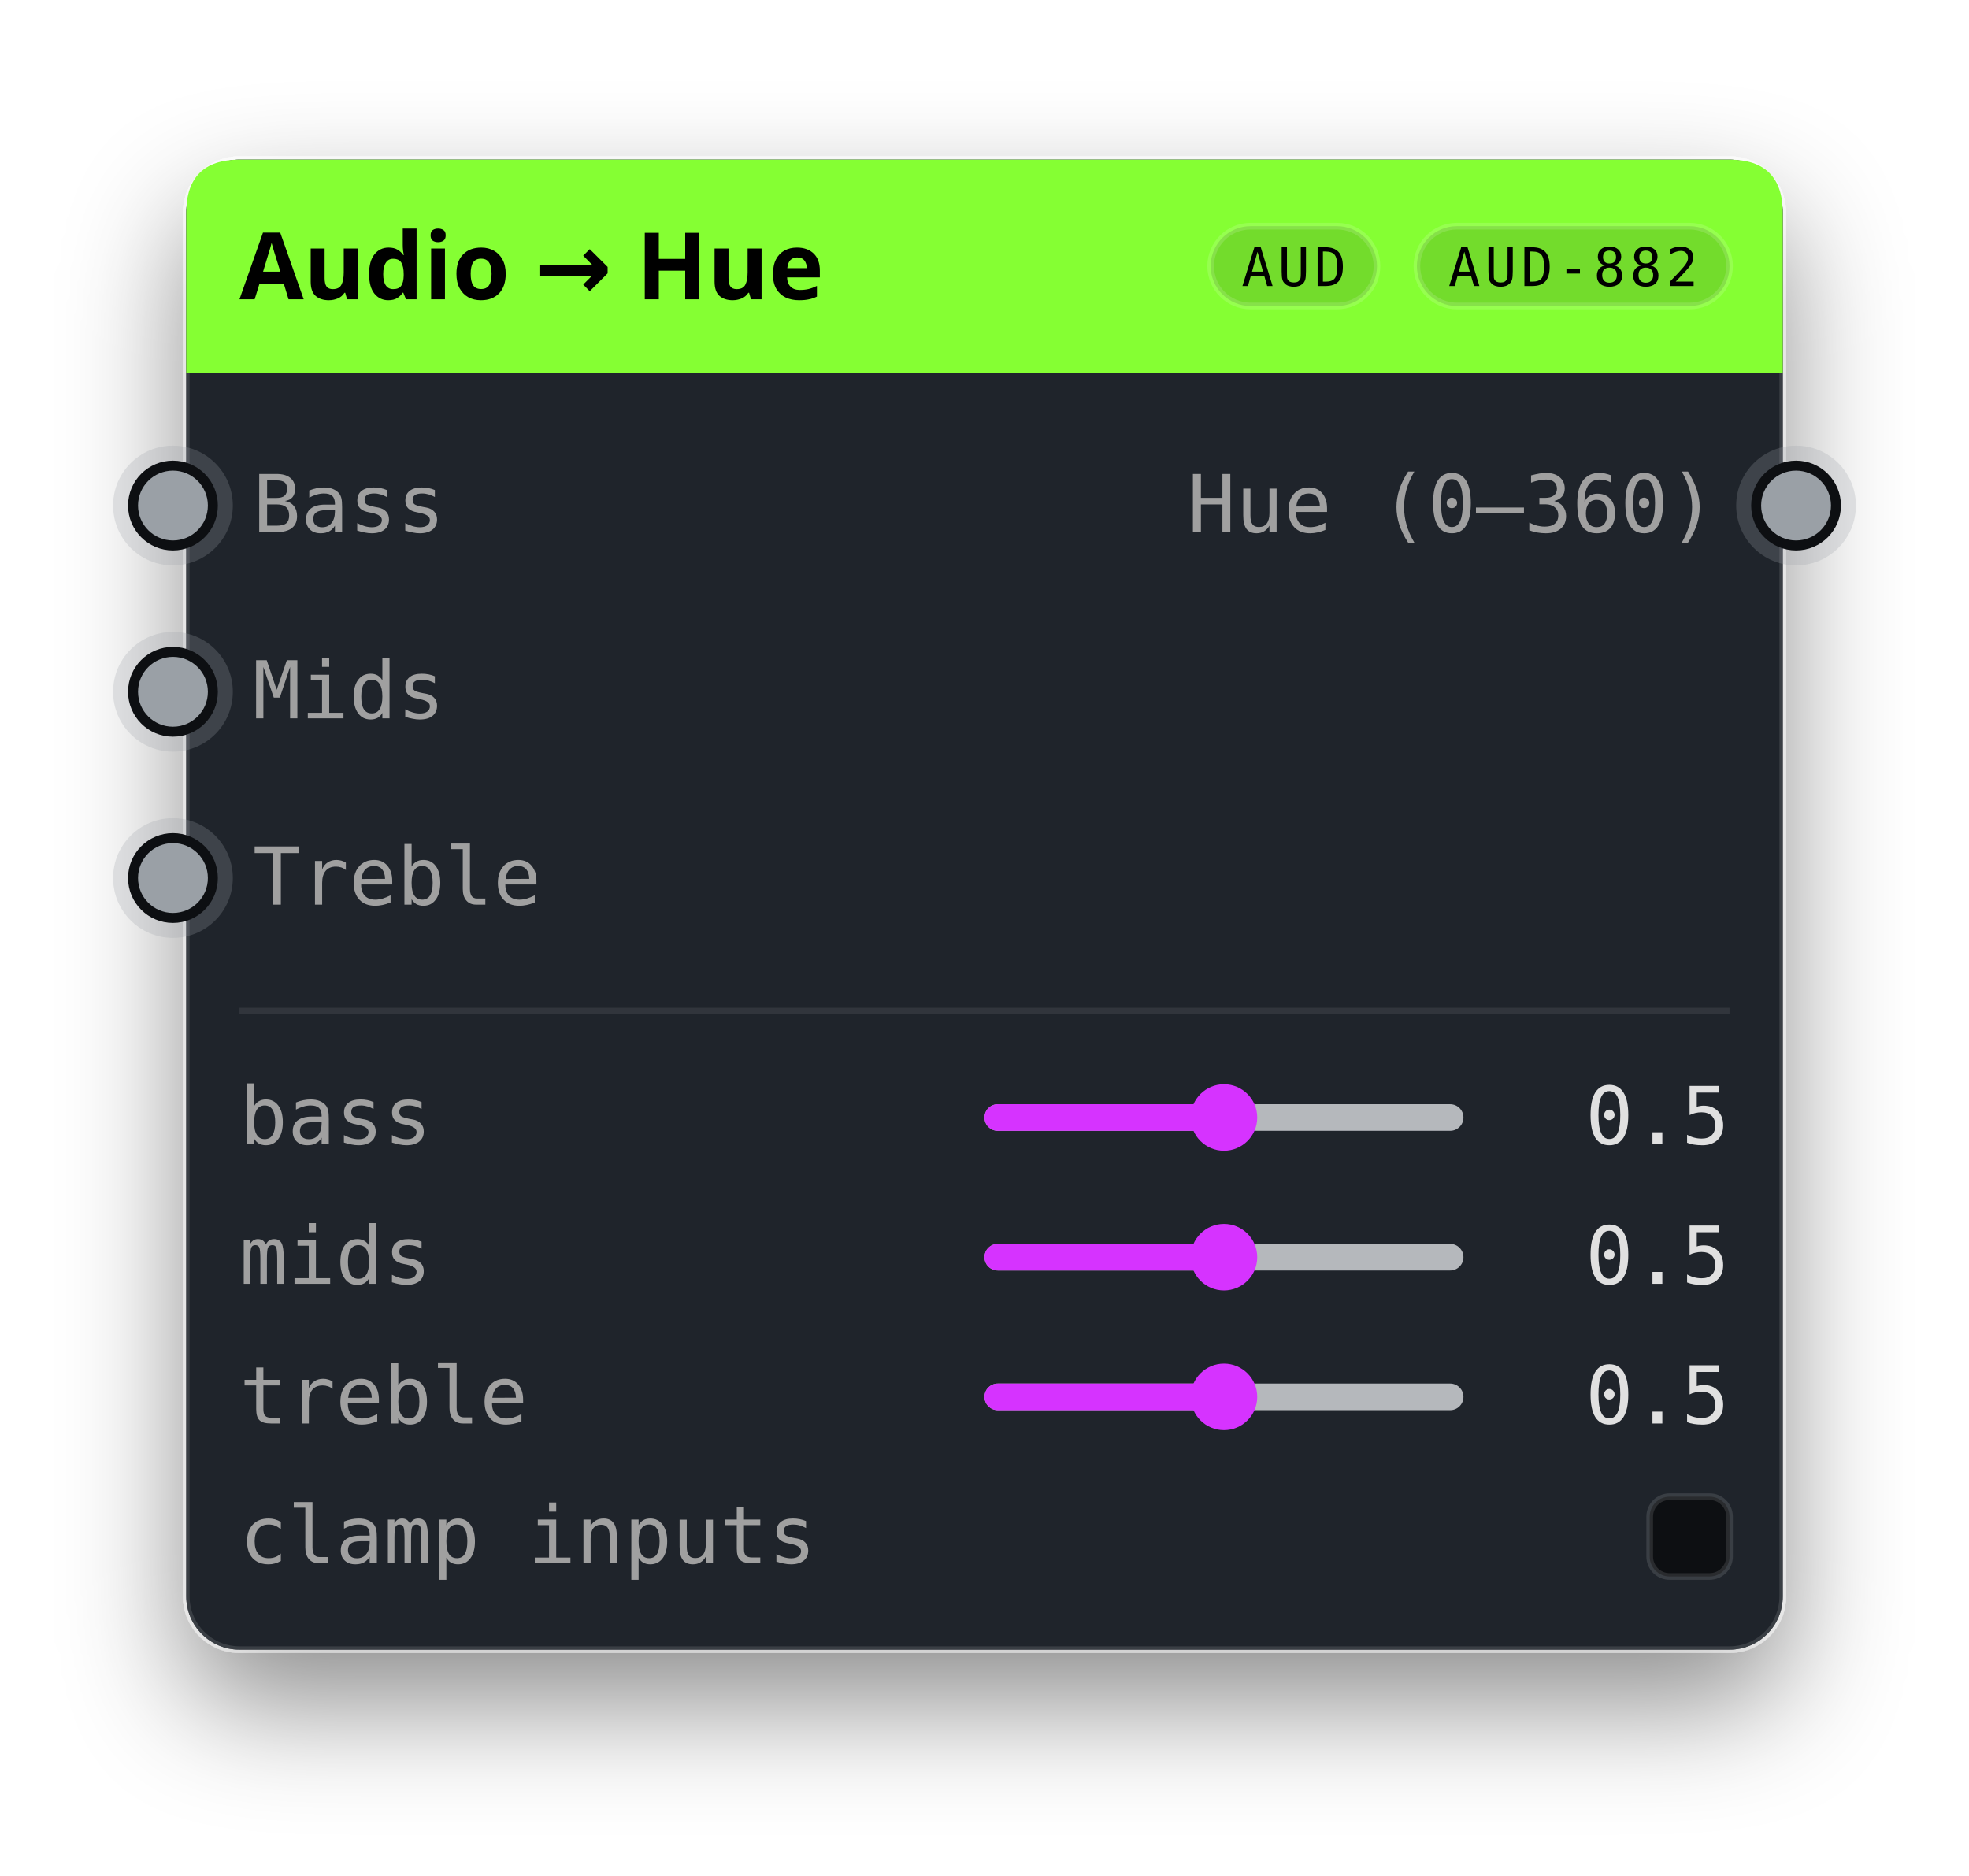
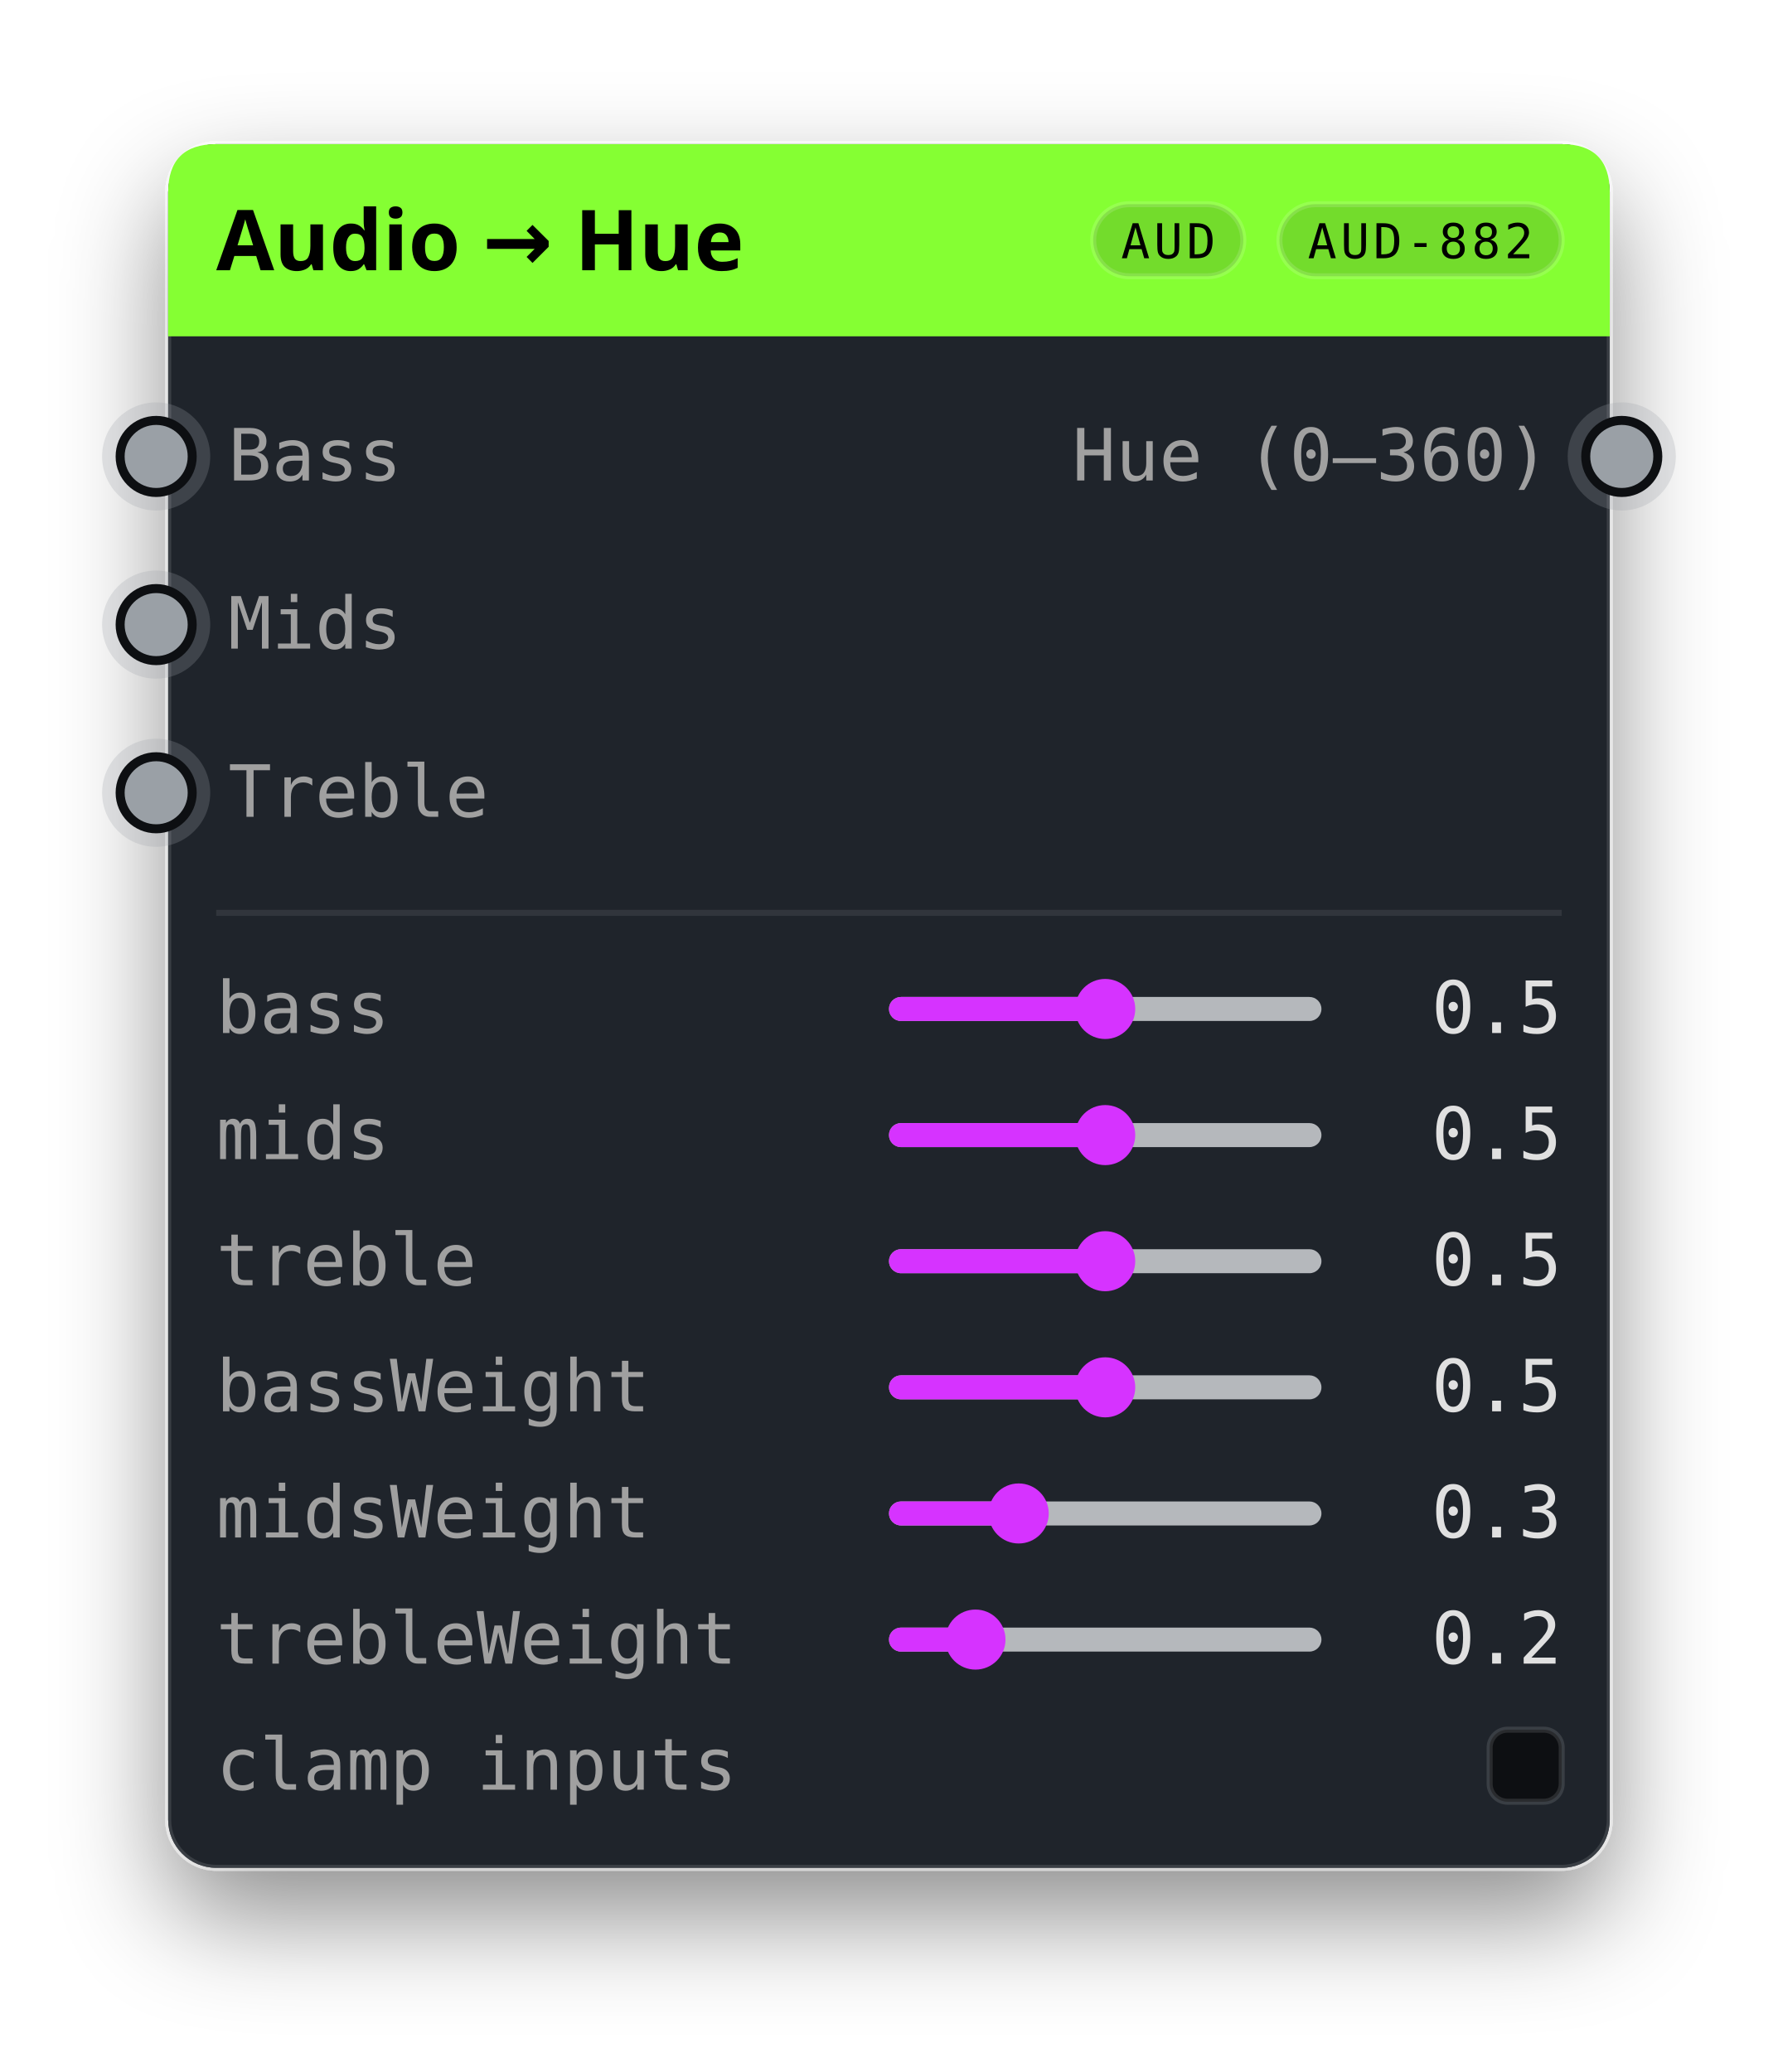
- <svg xmlns="http://www.w3.org/2000/svg" viewBox="0 0 296 282" width="296" height="282" role="img" aria-label="Audio → Hue node">
+ <svg xmlns="http://www.w3.org/2000/svg" viewBox="0 0 296 345" width="296" height="345" role="img" aria-label="Audio → Hue node">
  <defs>
    <filter id="shadow" x="-20%" y="-20%" width="140%" height="160%">
      <feDropShadow dx="0" dy="8" stdDeviation="9" flood-color="#000" flood-opacity="0.45" />
    </filter>
  </defs>
  <g transform="translate(28,24)">
-     <rect x="0" y="0" width="240" height="224" rx="8" fill="#1f242b" stroke="rgba(255,255,255,0.12)" filter="url(#shadow)" />
-     <rect x="0" y="0" width="240" height="224" rx="8" fill="#1f242b" stroke="rgba(255,255,255,0.12)" />
+     <rect x="0" y="0" width="240" height="287" rx="8" fill="#1f242b" stroke="rgba(255,255,255,0.12)" filter="url(#shadow)" />
+     <rect x="0" y="0" width="240" height="287" rx="8" fill="#1f242b" stroke="rgba(255,255,255,0.12)" />
    <path d="M0,32 L0,8 Q0,0 8,0 L232,0 Q240,0 240,8 L240,32 Z" fill="#85ff33" />
    <text x="8" y="21" font-family="'Audiowide','Trebuchet MS','Arial Black',sans-serif" font-size="14" font-weight="600" fill="#000">Audio → Hue</text>
    <rect x="154" y="10" width="25" height="12" rx="6" fill="rgba(0,0,0,0.14)" stroke="rgba(255,255,255,0.14)" />
    <text x="166.5" y="19" text-anchor="middle" font-family="'JetBrains Mono','Cascadia Mono','Consolas',monospace" font-size="8" letter-spacing="0.08em" fill="#000">AUD</text>
    <rect x="185" y="10" width="47" height="12" rx="6" fill="rgba(0,0,0,0.14)" stroke="rgba(255,255,255,0.14)" />
    <text x="208.5" y="19" text-anchor="middle" font-family="'JetBrains Mono','Cascadia Mono','Consolas',monospace" font-size="8" letter-spacing="0.08em" fill="#000">AUD-882</text>
    <circle cx="-2" cy="52" r="9" fill="#9aa0a6" opacity="0.25" />
    <circle cx="-2" cy="52" r="6" fill="#9aa0a6" stroke="#0d0f12" stroke-width="1.5" />
    <text x="10" y="56" font-family="'JetBrains Mono','Cascadia Mono','Consolas',monospace" font-size="12" fill="#a0a0a0">Bass</text>
    <circle cx="242" cy="52" r="9" fill="#9aa0a6" opacity="0.25" />
    <circle cx="242" cy="52" r="6" fill="#9aa0a6" stroke="#0d0f12" stroke-width="1.5" />
    <text x="230" y="56" text-anchor="end" font-family="'JetBrains Mono','Cascadia Mono','Consolas',monospace" font-size="12" fill="#a0a0a0">Hue (0–360)</text>
    <circle cx="-2" cy="80" r="9" fill="#9aa0a6" opacity="0.25" />
    <circle cx="-2" cy="80" r="6" fill="#9aa0a6" stroke="#0d0f12" stroke-width="1.5" />
    <text x="10" y="84" font-family="'JetBrains Mono','Cascadia Mono','Consolas',monospace" font-size="12" fill="#a0a0a0">Mids</text>
    <circle cx="-2" cy="108" r="9" fill="#9aa0a6" opacity="0.25" />
    <circle cx="-2" cy="108" r="6" fill="#9aa0a6" stroke="#0d0f12" stroke-width="1.5" />
    <text x="10" y="112" font-family="'JetBrains Mono','Cascadia Mono','Consolas',monospace" font-size="12" fill="#a0a0a0">Treble</text>
    <line x1="8" y1="128" x2="232" y2="128" stroke="rgba(255,255,255,0.08)" />
    <text x="8" y="148" font-family="'JetBrains Mono','Cascadia Mono','Consolas',monospace" font-size="12" fill="#a0a0a0">bass</text>
    <g>
      <rect x="120" y="142" width="72" height="4" rx="2" fill="#cfd2d6" opacity="0.85" />
      <rect x="120" y="142" width="36.0" height="4" rx="2" fill="#d633ff" />
      <circle cx="156.0" cy="144" r="5" fill="#d633ff" />
      <text x="232" y="148" text-anchor="end" font-family="'JetBrains Mono','Cascadia Mono','Consolas',monospace" font-size="12" fill="#e0e0e0">0.5</text>
    </g>
    <text x="8" y="169" font-family="'JetBrains Mono','Cascadia Mono','Consolas',monospace" font-size="12" fill="#a0a0a0">mids</text>
    <g>
      <rect x="120" y="163" width="72" height="4" rx="2" fill="#cfd2d6" opacity="0.85" />
      <rect x="120" y="163" width="36.0" height="4" rx="2" fill="#d633ff" />
      <circle cx="156.0" cy="165" r="5" fill="#d633ff" />
      <text x="232" y="169" text-anchor="end" font-family="'JetBrains Mono','Cascadia Mono','Consolas',monospace" font-size="12" fill="#e0e0e0">0.5</text>
    </g>
    <text x="8" y="190" font-family="'JetBrains Mono','Cascadia Mono','Consolas',monospace" font-size="12" fill="#a0a0a0">treble</text>
    <g>
      <rect x="120" y="184" width="72" height="4" rx="2" fill="#cfd2d6" opacity="0.85" />
      <rect x="120" y="184" width="36.0" height="4" rx="2" fill="#d633ff" />
      <circle cx="156.0" cy="186" r="5" fill="#d633ff" />
      <text x="232" y="190" text-anchor="end" font-family="'JetBrains Mono','Cascadia Mono','Consolas',monospace" font-size="12" fill="#e0e0e0">0.5</text>
    </g>
-     <text x="8" y="211" font-family="'JetBrains Mono','Cascadia Mono','Consolas',monospace" font-size="12" fill="#a0a0a0">clamp inputs</text>
+     <text x="8" y="211" font-family="'JetBrains Mono','Cascadia Mono','Consolas',monospace" font-size="12" fill="#a0a0a0">bassWeight</text>
    <g>
-       <rect x="220" y="201" width="12" height="12" rx="3" fill="#0d0f12" stroke="rgba(255,255,255,0.12)" />
+       <rect x="120" y="205" width="72" height="4" rx="2" fill="#cfd2d6" opacity="0.85" />
+       <rect x="120" y="205" width="36.0" height="4" rx="2" fill="#d633ff" />
+       <circle cx="156.0" cy="207" r="5" fill="#d633ff" />
+       <text x="232" y="211" text-anchor="end" font-family="'JetBrains Mono','Cascadia Mono','Consolas',monospace" font-size="12" fill="#e0e0e0">0.5</text>
+     </g>
+     <text x="8" y="232" font-family="'JetBrains Mono','Cascadia Mono','Consolas',monospace" font-size="12" fill="#a0a0a0">midsWeight</text>
+     <g>
+       <rect x="120" y="226" width="72" height="4" rx="2" fill="#cfd2d6" opacity="0.85" />
+       <rect x="120" y="226" width="21.6" height="4" rx="2" fill="#d633ff" />
+       <circle cx="141.6" cy="228" r="5" fill="#d633ff" />
+       <text x="232" y="232" text-anchor="end" font-family="'JetBrains Mono','Cascadia Mono','Consolas',monospace" font-size="12" fill="#e0e0e0">0.3</text>
+     </g>
+     <text x="8" y="253" font-family="'JetBrains Mono','Cascadia Mono','Consolas',monospace" font-size="12" fill="#a0a0a0">trebleWeight</text>
+     <g>
+       <rect x="120" y="247" width="72" height="4" rx="2" fill="#cfd2d6" opacity="0.85" />
+       <rect x="120" y="247" width="14.4" height="4" rx="2" fill="#d633ff" />
+       <circle cx="134.4" cy="249" r="5" fill="#d633ff" />
+       <text x="232" y="253" text-anchor="end" font-family="'JetBrains Mono','Cascadia Mono','Consolas',monospace" font-size="12" fill="#e0e0e0">0.2</text>
+     </g>
+     <text x="8" y="274" font-family="'JetBrains Mono','Cascadia Mono','Consolas',monospace" font-size="12" fill="#a0a0a0">clamp inputs</text>
+     <g>
+       <rect x="220" y="264" width="12" height="12" rx="3" fill="#0d0f12" stroke="rgba(255,255,255,0.12)" />
    </g>
  </g>
</svg>
